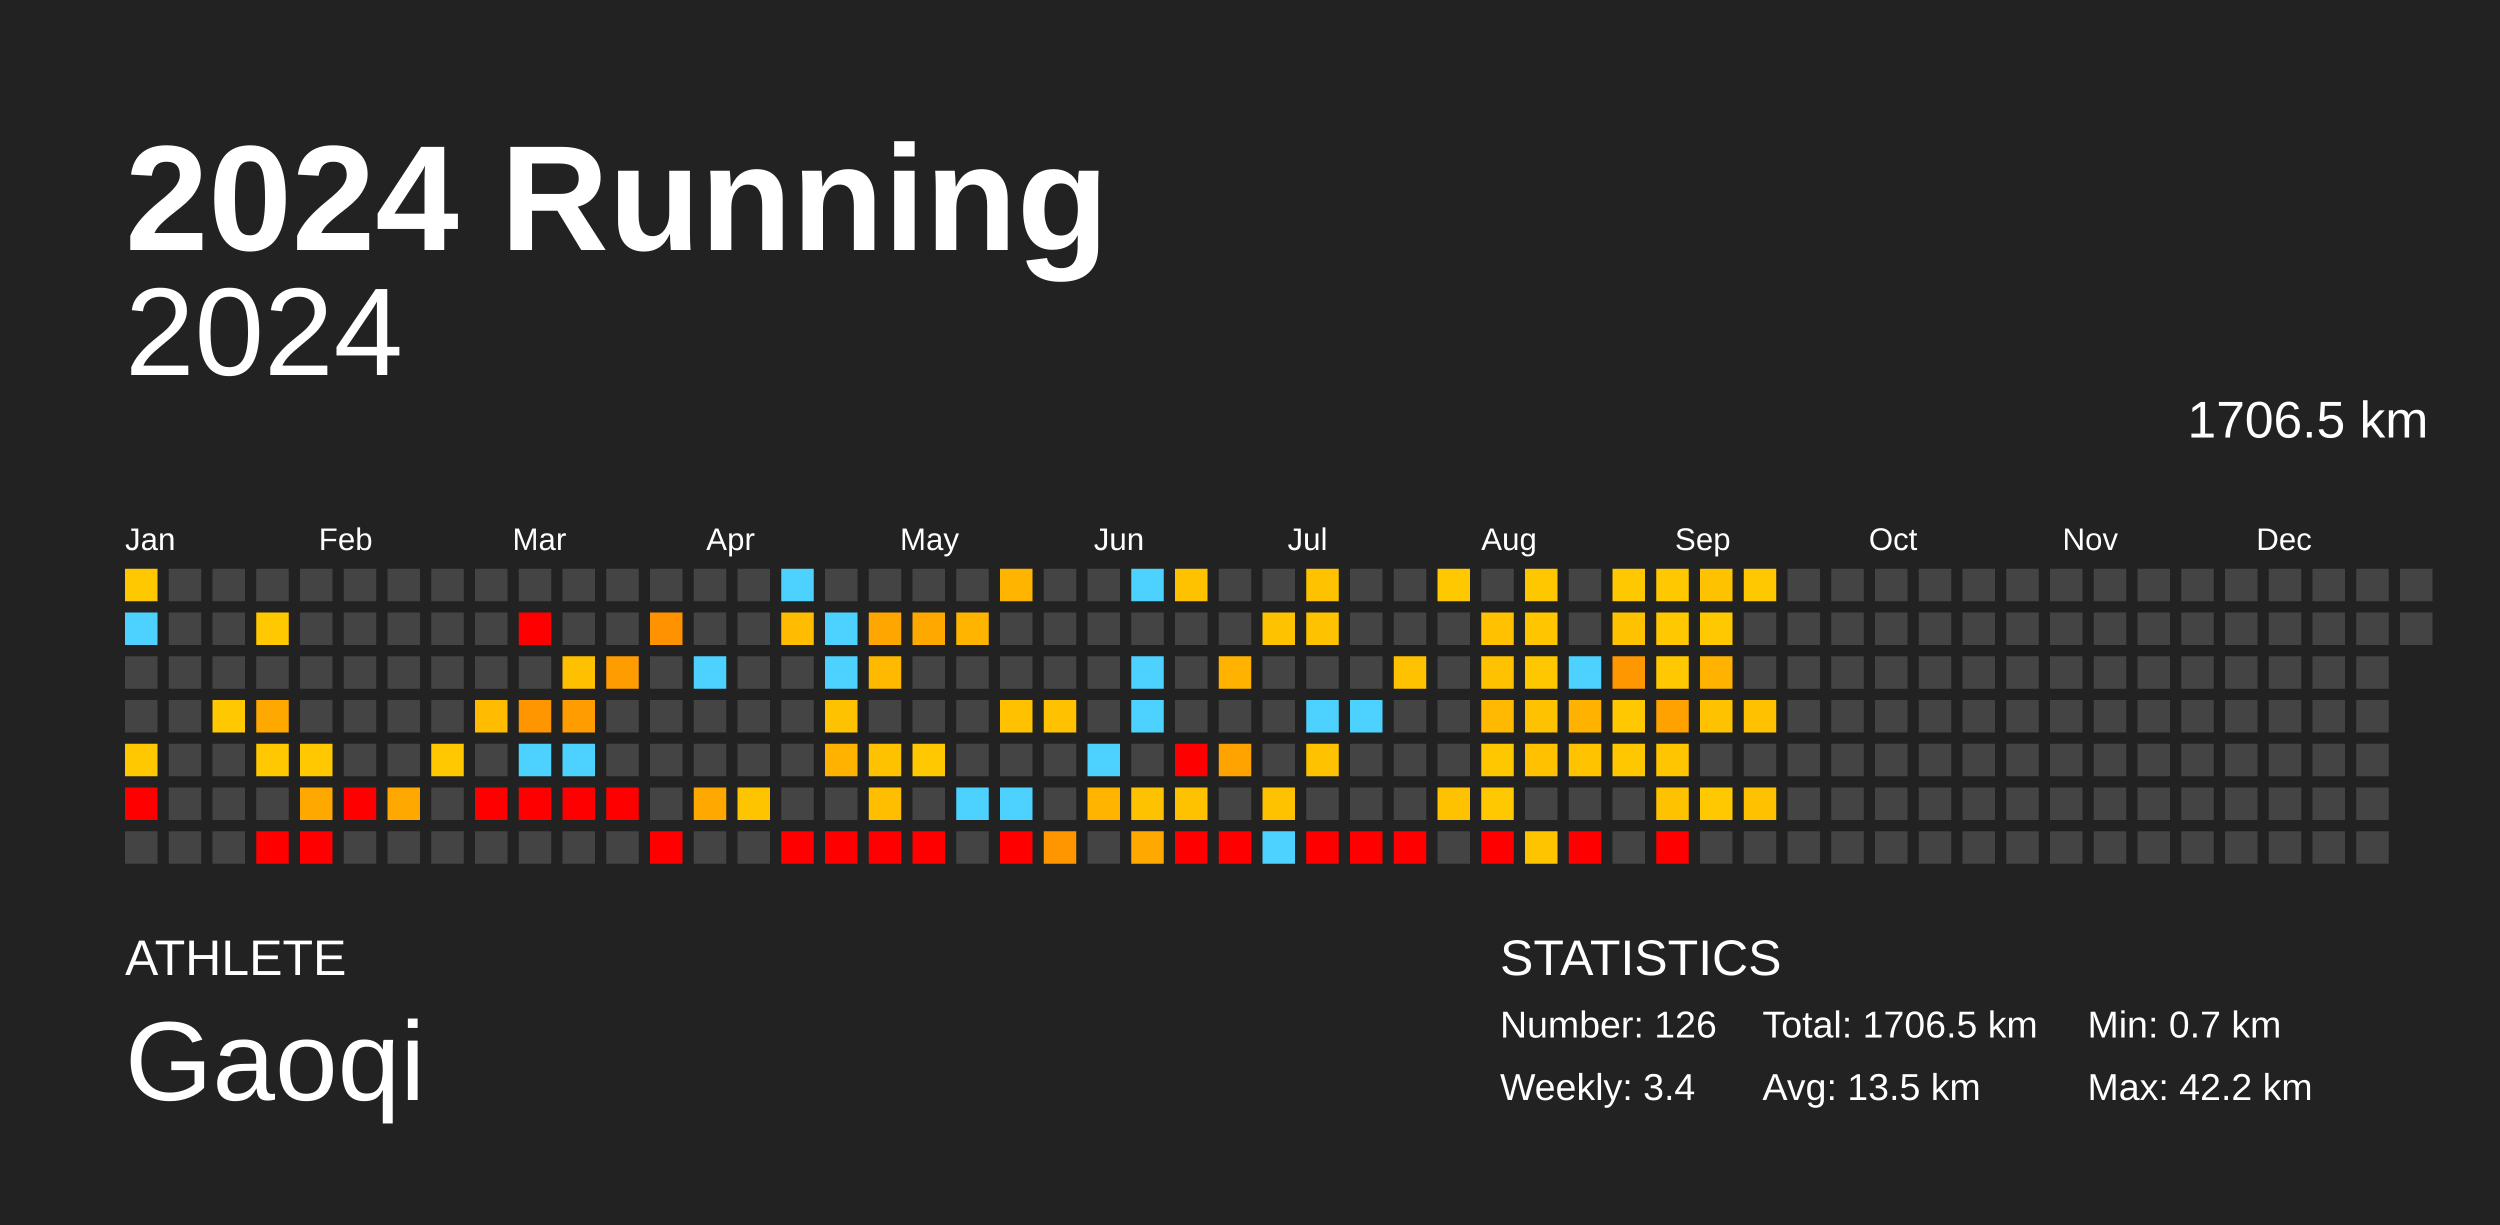
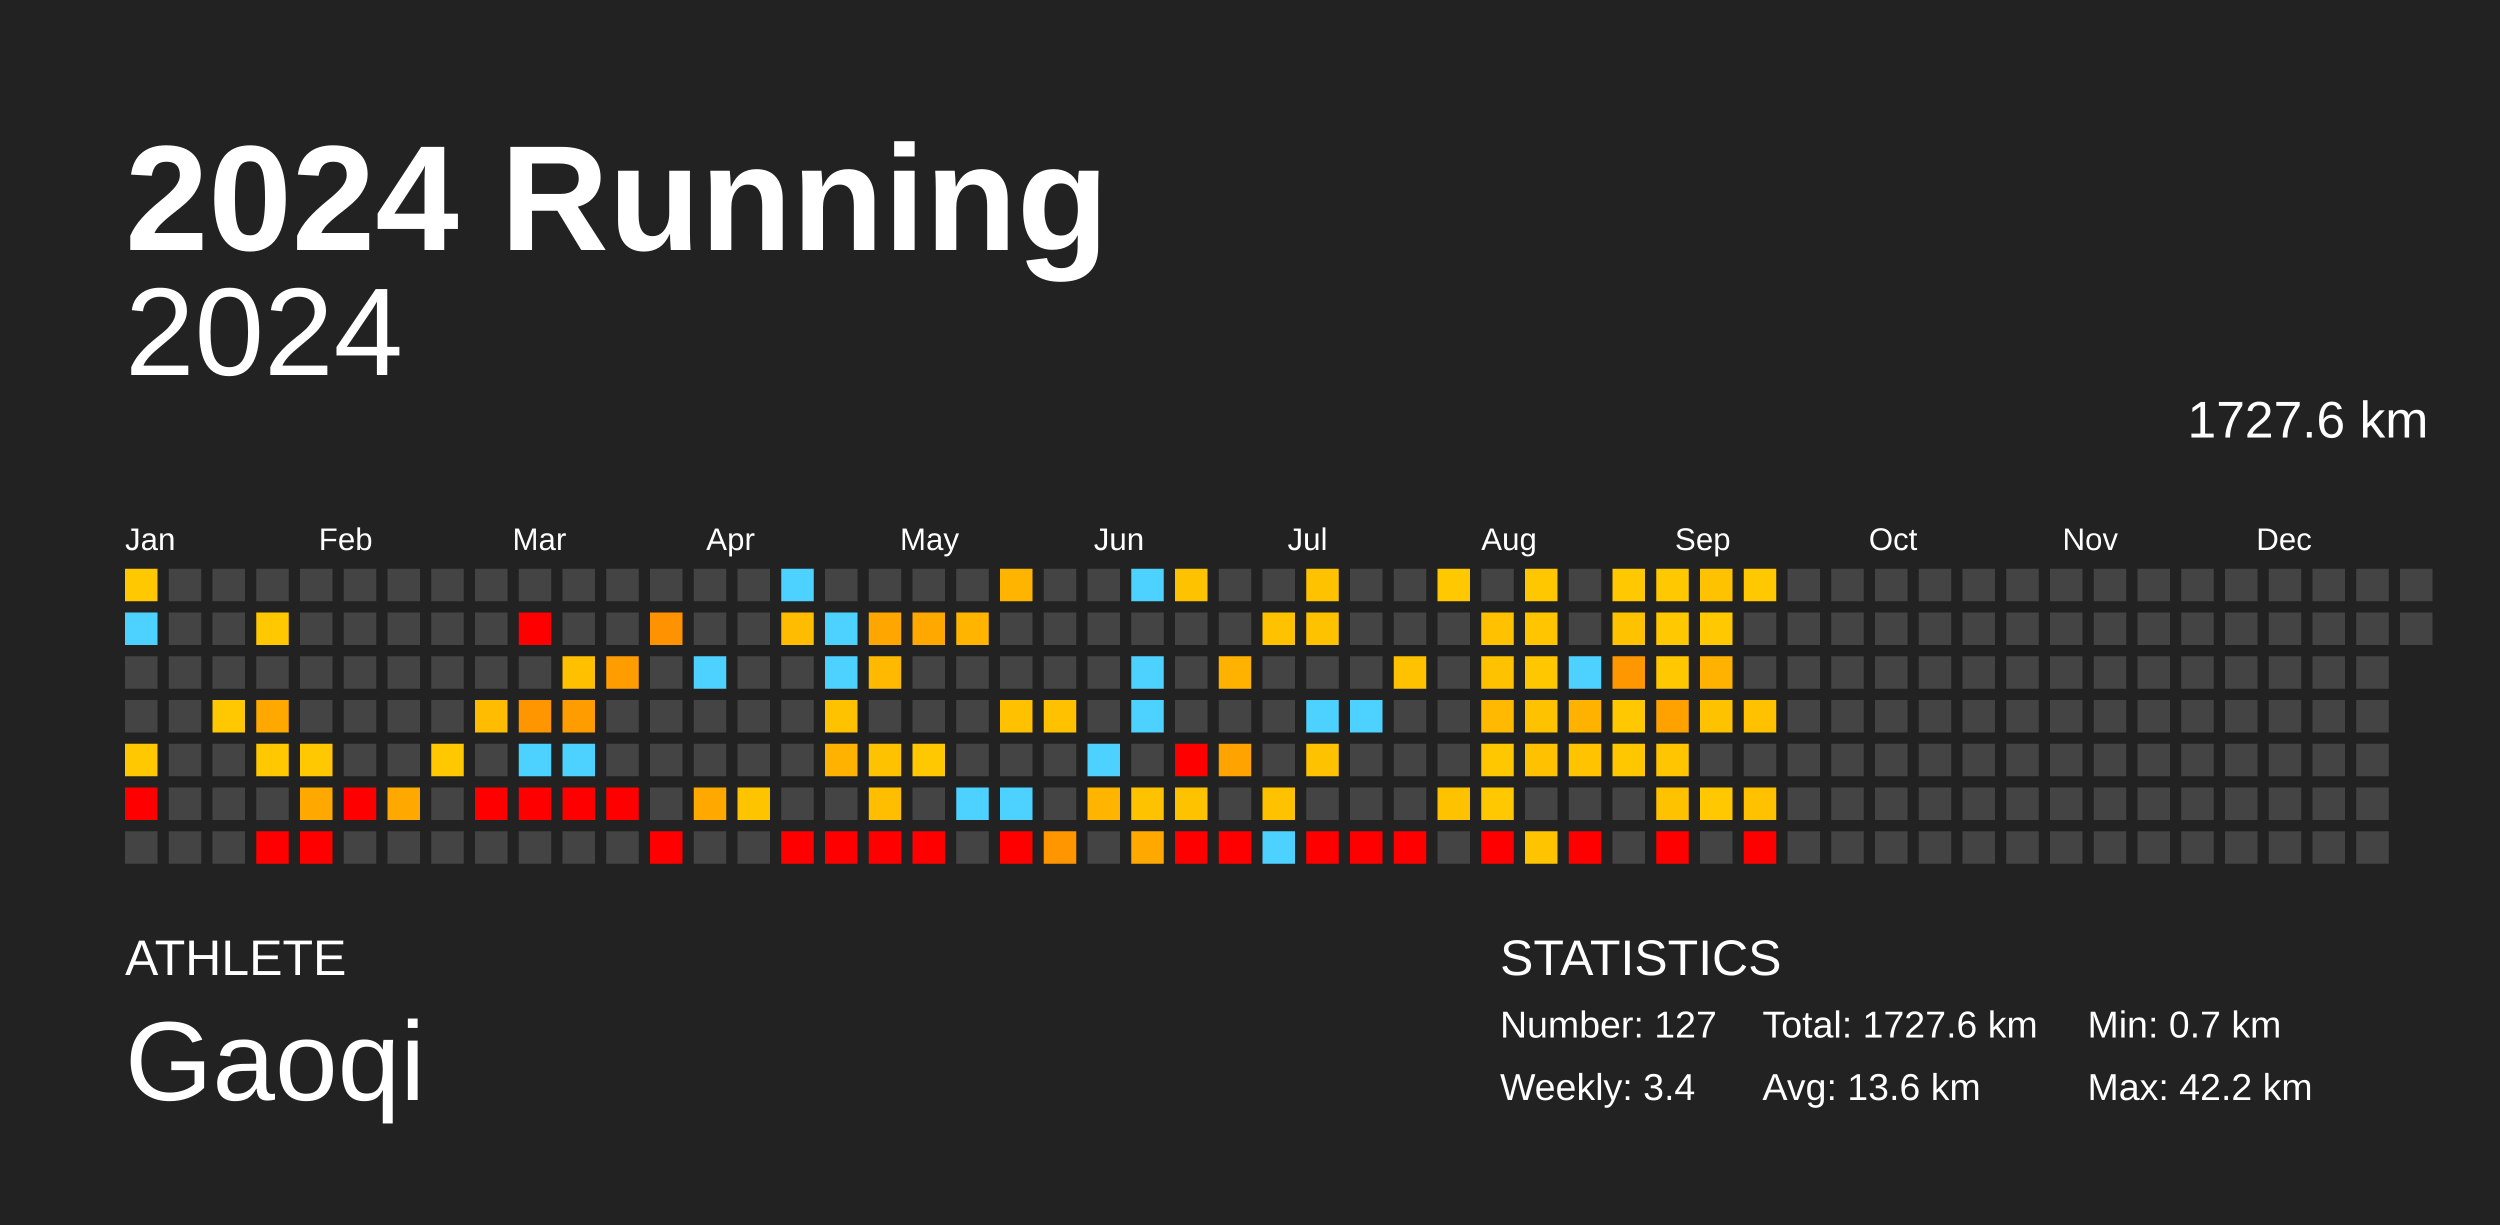
<svg xmlns="http://www.w3.org/2000/svg" baseProfile="full" height="98mm" version="1.1" viewBox="0,0,200,98" width="200mm">
  <defs />
  <rect fill="#222222" height="98" width="200" x="0" y="0" />
  <text fill="#FFFFFF" style="font-size:12px; font-family:Arial; font-weight:bold;" x="10" y="20">2024 Running</text>
  <text fill="#FFFFFF" style="font-size:4px; font-family:Arial" x="10" y="78">ATHLETE</text>
  <text fill="#FFFFFF" style="font-size:9px; font-family:Arial" x="10" y="88">Gaoqi</text>
  <text fill="#FFFFFF" style="font-size:4px; font-family:Arial" x="120" y="78">STATISTICS</text>
-   <text fill="#FFFFFF" style="font-size:3px; font-family:Arial" x="120" y="83">Number: 126</text>
+   <text fill="#FFFFFF" style="font-size:3px; font-family:Arial" x="120" y="83">Number: 127</text>
  <text fill="#FFFFFF" style="font-size:3px; font-family:Arial" x="120" y="88">Weekly: 3.4</text>
-   <text fill="#FFFFFF" style="font-size:3px; font-family:Arial" x="141" y="83">Total: 1706.5 km</text>
-   <text fill="#FFFFFF" style="font-size:3px; font-family:Arial" x="141" y="88">Avg: 13.5 km</text>
+   <text fill="#FFFFFF" style="font-size:3px; font-family:Arial" x="141" y="83">Total: 1727.6 km</text>
+   <text fill="#FFFFFF" style="font-size:3px; font-family:Arial" x="141" y="88">Avg: 13.6 km</text>
  <text fill="#FFFFFF" style="font-size:3px; font-family:Arial" x="167" y="83">Min: 0.7 km</text>
  <text fill="#FFFFFF" style="font-size:3px; font-family:Arial" x="167" y="88">Max: 42.2 km</text>
  <text alignment-baseline="hanging" fill="#FFFFFF" style="font-size:10.0px; font-family:Arial;" x="10" y="30">2024</text>
-   <text alignment-baseline="hanging" fill="#FFFFFF" style="font-size:4.125px; font-family:Arial;" x="175" y="35">1706.5 km</text>
+   <text alignment-baseline="hanging" fill="#FFFFFF" style="font-size:4.125px; font-family:Arial;" x="175" y="35">1727.6 km</text>
  <text fill="#FFFFFF" style="font-size:2.5px; font-family:Arial" x="10.0" y="44">Jan</text>
  <text fill="#FFFFFF" style="font-size:2.5px; font-family:Arial" x="25.5" y="44">Feb</text>
  <text fill="#FFFFFF" style="font-size:2.5px; font-family:Arial" x="41.0" y="44">Mar</text>
  <text fill="#FFFFFF" style="font-size:2.5px; font-family:Arial" x="56.5" y="44">Apr</text>
  <text fill="#FFFFFF" style="font-size:2.5px; font-family:Arial" x="72.0" y="44">May</text>
  <text fill="#FFFFFF" style="font-size:2.5px; font-family:Arial" x="87.5" y="44">Jun</text>
  <text fill="#FFFFFF" style="font-size:2.5px; font-family:Arial" x="103.0" y="44">Jul</text>
  <text fill="#FFFFFF" style="font-size:2.5px; font-family:Arial" x="118.5" y="44">Aug</text>
  <text fill="#FFFFFF" style="font-size:2.5px; font-family:Arial" x="134.0" y="44">Sep</text>
  <text fill="#FFFFFF" style="font-size:2.5px; font-family:Arial" x="149.5" y="44">Oct</text>
  <text fill="#FFFFFF" style="font-size:2.5px; font-family:Arial" x="165.0" y="44">Nov</text>
  <text fill="#FFFFFF" style="font-size:2.5px; font-family:Arial" x="180.5" y="44">Dec</text>
  <rect fill="#ffc800" height="2.6" width="2.6" x="10.0" y="45.5" />
  <rect fill="#4dd2ff" height="2.6" width="2.6" x="10.0" y="49.0" />
  <rect fill="#444444" height="2.6" width="2.6" x="10.0" y="52.5" />
  <rect fill="#444444" height="2.6" width="2.6" x="10.0" y="56.0" />
  <rect fill="#ffc800" height="2.6" width="2.6" x="10.0" y="59.5" />
  <rect fill="red" height="2.6" width="2.6" x="10.0" y="63.0" />
  <rect fill="#444444" height="2.6" width="2.6" x="10.0" y="66.5" />
  <rect fill="#444444" height="2.6" width="2.6" x="13.5" y="45.5" />
  <rect fill="#444444" height="2.6" width="2.6" x="13.5" y="49.0" />
  <rect fill="#444444" height="2.6" width="2.6" x="13.5" y="52.5" />
  <rect fill="#444444" height="2.6" width="2.6" x="13.5" y="56.0" />
  <rect fill="#444444" height="2.6" width="2.6" x="13.5" y="59.5" />
  <rect fill="#444444" height="2.6" width="2.6" x="13.5" y="63.0" />
  <rect fill="#444444" height="2.6" width="2.6" x="13.5" y="66.5" />
  <rect fill="#444444" height="2.6" width="2.6" x="17.0" y="45.5" />
  <rect fill="#444444" height="2.6" width="2.6" x="17.0" y="49.0" />
  <rect fill="#444444" height="2.6" width="2.6" x="17.0" y="52.5" />
  <rect fill="#ffc800" height="2.6" width="2.6" x="17.0" y="56.0" />
  <rect fill="#444444" height="2.6" width="2.6" x="17.0" y="59.5" />
  <rect fill="#444444" height="2.6" width="2.6" x="17.0" y="63.0" />
  <rect fill="#444444" height="2.6" width="2.6" x="17.0" y="66.5" />
  <rect fill="#444444" height="2.6" width="2.6" x="20.5" y="45.5" />
  <rect fill="#ffc800" height="2.6" width="2.6" x="20.5" y="49.0" />
  <rect fill="#444444" height="2.6" width="2.6" x="20.5" y="52.5" />
  <rect fill="#ffa900" height="2.6" width="2.6" x="20.5" y="56.0" />
  <rect fill="#ffc800" height="2.6" width="2.6" x="20.5" y="59.5" />
  <rect fill="#444444" height="2.6" width="2.6" x="20.5" y="63.0" />
  <rect fill="red" height="2.6" width="2.6" x="20.5" y="66.5" />
  <rect fill="#444444" height="2.6" width="2.6" x="24.0" y="45.5" />
  <rect fill="#444444" height="2.6" width="2.6" x="24.0" y="49.0" />
  <rect fill="#444444" height="2.6" width="2.6" x="24.0" y="52.5" />
  <rect fill="#444444" height="2.6" width="2.6" x="24.0" y="56.0" />
  <rect fill="#ffc800" height="2.6" width="2.6" x="24.0" y="59.5" />
  <rect fill="#ffa900" height="2.6" width="2.6" x="24.0" y="63.0" />
  <rect fill="red" height="2.6" width="2.6" x="24.0" y="66.5" />
  <rect fill="#444444" height="2.6" width="2.6" x="27.5" y="45.5" />
  <rect fill="#444444" height="2.6" width="2.6" x="27.5" y="49.0" />
  <rect fill="#444444" height="2.6" width="2.6" x="27.5" y="52.5" />
  <rect fill="#444444" height="2.6" width="2.6" x="27.5" y="56.0" />
  <rect fill="#444444" height="2.6" width="2.6" x="27.5" y="59.5" />
  <rect fill="red" height="2.6" width="2.6" x="27.5" y="63.0" />
  <rect fill="#444444" height="2.6" width="2.6" x="27.5" y="66.5" />
  <rect fill="#444444" height="2.6" width="2.6" x="31.0" y="45.5" />
  <rect fill="#444444" height="2.6" width="2.6" x="31.0" y="49.0" />
  <rect fill="#444444" height="2.6" width="2.6" x="31.0" y="52.5" />
  <rect fill="#444444" height="2.6" width="2.6" x="31.0" y="56.0" />
  <rect fill="#444444" height="2.6" width="2.6" x="31.0" y="59.5" />
  <rect fill="#ffa900" height="2.6" width="2.6" x="31.0" y="63.0" />
  <rect fill="#444444" height="2.6" width="2.6" x="31.0" y="66.5" />
  <rect fill="#444444" height="2.6" width="2.6" x="34.5" y="45.5" />
  <rect fill="#444444" height="2.6" width="2.6" x="34.5" y="49.0" />
  <rect fill="#444444" height="2.6" width="2.6" x="34.5" y="52.5" />
  <rect fill="#444444" height="2.6" width="2.6" x="34.5" y="56.0" />
  <rect fill="#ffc800" height="2.6" width="2.6" x="34.5" y="59.5" />
  <rect fill="#444444" height="2.6" width="2.6" x="34.5" y="63.0" />
  <rect fill="#444444" height="2.6" width="2.6" x="34.5" y="66.5" />
  <rect fill="#444444" height="2.6" width="2.6" x="38.0" y="45.5" />
  <rect fill="#444444" height="2.6" width="2.6" x="38.0" y="49.0" />
  <rect fill="#444444" height="2.6" width="2.6" x="38.0" y="52.5" />
  <rect fill="#ffbc00" height="2.6" width="2.6" x="38.0" y="56.0" />
  <rect fill="#444444" height="2.6" width="2.6" x="38.0" y="59.5" />
  <rect fill="red" height="2.6" width="2.6" x="38.0" y="63.0" />
  <rect fill="#444444" height="2.6" width="2.6" x="38.0" y="66.5" />
  <rect fill="#444444" height="2.6" width="2.6" x="41.5" y="45.5" />
  <rect fill="red" height="2.6" width="2.6" x="41.5" y="49.0" />
  <rect fill="#444444" height="2.6" width="2.6" x="41.5" y="52.5" />
  <rect fill="#ff9600" height="2.6" width="2.6" x="41.5" y="56.0" />
  <rect fill="#4dd2ff" height="2.6" width="2.6" x="41.5" y="59.5" />
  <rect fill="red" height="2.6" width="2.6" x="41.5" y="63.0" />
  <rect fill="#444444" height="2.6" width="2.6" x="41.5" y="66.5" />
  <rect fill="#444444" height="2.6" width="2.6" x="45.0" y="45.5" />
  <rect fill="#444444" height="2.6" width="2.6" x="45.0" y="49.0" />
  <rect fill="#ffc000" height="2.6" width="2.6" x="45.0" y="52.5" />
  <rect fill="#ff9d00" height="2.6" width="2.6" x="45.0" y="56.0" />
  <rect fill="#4dd2ff" height="2.6" width="2.6" x="45.0" y="59.5" />
  <rect fill="red" height="2.6" width="2.6" x="45.0" y="63.0" />
  <rect fill="#444444" height="2.6" width="2.6" x="45.0" y="66.5" />
  <rect fill="#444444" height="2.6" width="2.6" x="48.5" y="45.5" />
  <rect fill="#444444" height="2.6" width="2.6" x="48.5" y="49.0" />
  <rect fill="#ff9d00" height="2.6" width="2.6" x="48.5" y="52.5" />
  <rect fill="#444444" height="2.6" width="2.6" x="48.5" y="56.0" />
  <rect fill="#444444" height="2.6" width="2.6" x="48.5" y="59.5" />
  <rect fill="red" height="2.6" width="2.6" x="48.5" y="63.0" />
  <rect fill="#444444" height="2.6" width="2.6" x="48.5" y="66.5" />
  <rect fill="#444444" height="2.6" width="2.6" x="52.0" y="45.5" />
  <rect fill="#ff9200" height="2.6" width="2.6" x="52.0" y="49.0" />
  <rect fill="#444444" height="2.6" width="2.6" x="52.0" y="52.5" />
  <rect fill="#444444" height="2.6" width="2.6" x="52.0" y="56.0" />
  <rect fill="#444444" height="2.6" width="2.6" x="52.0" y="59.5" />
  <rect fill="#444444" height="2.6" width="2.6" x="52.0" y="63.0" />
  <rect fill="red" height="2.6" width="2.6" x="52.0" y="66.5" />
  <rect fill="#444444" height="2.6" width="2.6" x="55.5" y="45.5" />
  <rect fill="#444444" height="2.6" width="2.6" x="55.5" y="49.0" />
  <rect fill="#4dd2ff" height="2.6" width="2.6" x="55.5" y="52.5" />
  <rect fill="#444444" height="2.6" width="2.6" x="55.5" y="56.0" />
  <rect fill="#444444" height="2.6" width="2.6" x="55.5" y="59.5" />
  <rect fill="#ffa900" height="2.6" width="2.6" x="55.5" y="63.0" />
  <rect fill="#444444" height="2.6" width="2.6" x="55.5" y="66.5" />
  <rect fill="#444444" height="2.6" width="2.6" x="59.0" y="45.5" />
  <rect fill="#444444" height="2.6" width="2.6" x="59.0" y="49.0" />
  <rect fill="#444444" height="2.6" width="2.6" x="59.0" y="52.5" />
  <rect fill="#444444" height="2.6" width="2.6" x="59.0" y="56.0" />
  <rect fill="#444444" height="2.6" width="2.6" x="59.0" y="59.5" />
  <rect fill="#ffc400" height="2.6" width="2.6" x="59.0" y="63.0" />
  <rect fill="#444444" height="2.6" width="2.6" x="59.0" y="66.5" />
  <rect fill="#4dd2ff" height="2.6" width="2.6" x="62.5" y="45.5" />
  <rect fill="#ffbc00" height="2.6" width="2.6" x="62.5" y="49.0" />
  <rect fill="#444444" height="2.6" width="2.6" x="62.5" y="52.5" />
  <rect fill="#444444" height="2.6" width="2.6" x="62.5" y="56.0" />
  <rect fill="#444444" height="2.6" width="2.6" x="62.5" y="59.5" />
  <rect fill="#444444" height="2.6" width="2.6" x="62.5" y="63.0" />
  <rect fill="red" height="2.6" width="2.6" x="62.5" y="66.5" />
  <rect fill="#444444" height="2.6" width="2.6" x="66.0" y="45.5" />
  <rect fill="#4dd2ff" height="2.6" width="2.6" x="66.0" y="49.0" />
  <rect fill="#4dd2ff" height="2.6" width="2.6" x="66.0" y="52.5" />
  <rect fill="#ffc200" height="2.6" width="2.6" x="66.0" y="56.0" />
  <rect fill="#ffb300" height="2.6" width="2.6" x="66.0" y="59.5" />
  <rect fill="#444444" height="2.6" width="2.6" x="66.0" y="63.0" />
  <rect fill="red" height="2.6" width="2.6" x="66.0" y="66.5" />
  <rect fill="#444444" height="2.6" width="2.6" x="69.5" y="45.5" />
  <rect fill="#ffa600" height="2.6" width="2.6" x="69.5" y="49.0" />
  <rect fill="#ffba00" height="2.6" width="2.6" x="69.5" y="52.5" />
  <rect fill="#444444" height="2.6" width="2.6" x="69.5" y="56.0" />
  <rect fill="#ffc200" height="2.6" width="2.6" x="69.5" y="59.5" />
  <rect fill="#ffbe00" height="2.6" width="2.6" x="69.5" y="63.0" />
  <rect fill="red" height="2.6" width="2.6" x="69.5" y="66.5" />
  <rect fill="#444444" height="2.6" width="2.6" x="73.0" y="45.5" />
  <rect fill="#ffa900" height="2.6" width="2.6" x="73.0" y="49.0" />
  <rect fill="#444444" height="2.6" width="2.6" x="73.0" y="52.5" />
  <rect fill="#444444" height="2.6" width="2.6" x="73.0" y="56.0" />
  <rect fill="#ffc800" height="2.6" width="2.6" x="73.0" y="59.5" />
  <rect fill="#444444" height="2.6" width="2.6" x="73.0" y="63.0" />
  <rect fill="red" height="2.6" width="2.6" x="73.0" y="66.5" />
  <rect fill="#444444" height="2.6" width="2.6" x="76.5" y="45.5" />
  <rect fill="#ffb500" height="2.6" width="2.6" x="76.5" y="49.0" />
  <rect fill="#444444" height="2.6" width="2.6" x="76.5" y="52.5" />
  <rect fill="#444444" height="2.6" width="2.6" x="76.5" y="56.0" />
  <rect fill="#444444" height="2.6" width="2.6" x="76.5" y="59.5" />
  <rect fill="#4dd2ff" height="2.6" width="2.6" x="76.5" y="63.0" />
  <rect fill="#444444" height="2.6" width="2.6" x="76.5" y="66.5" />
  <rect fill="#ffb500" height="2.6" width="2.6" x="80.0" y="45.5" />
  <rect fill="#444444" height="2.6" width="2.6" x="80.0" y="49.0" />
  <rect fill="#444444" height="2.6" width="2.6" x="80.0" y="52.5" />
  <rect fill="#ffc100" height="2.6" width="2.6" x="80.0" y="56.0" />
  <rect fill="#444444" height="2.6" width="2.6" x="80.0" y="59.5" />
  <rect fill="#4dd2ff" height="2.6" width="2.6" x="80.0" y="63.0" />
  <rect fill="red" height="2.6" width="2.6" x="80.0" y="66.5" />
  <rect fill="#444444" height="2.6" width="2.6" x="83.5" y="45.5" />
  <rect fill="#444444" height="2.6" width="2.6" x="83.5" y="49.0" />
  <rect fill="#444444" height="2.6" width="2.6" x="83.5" y="52.5" />
  <rect fill="#ffc100" height="2.6" width="2.6" x="83.5" y="56.0" />
  <rect fill="#444444" height="2.6" width="2.6" x="83.5" y="59.5" />
  <rect fill="#444444" height="2.6" width="2.6" x="83.5" y="63.0" />
  <rect fill="#ff9600" height="2.6" width="2.6" x="83.5" y="66.5" />
  <rect fill="#444444" height="2.6" width="2.6" x="87.0" y="45.5" />
  <rect fill="#444444" height="2.6" width="2.6" x="87.0" y="49.0" />
  <rect fill="#444444" height="2.6" width="2.6" x="87.0" y="52.5" />
  <rect fill="#444444" height="2.6" width="2.6" x="87.0" y="56.0" />
  <rect fill="#4dd2ff" height="2.6" width="2.6" x="87.0" y="59.5" />
  <rect fill="#ffb400" height="2.6" width="2.6" x="87.0" y="63.0" />
  <rect fill="#444444" height="2.6" width="2.6" x="87.0" y="66.5" />
  <rect fill="#4dd2ff" height="2.6" width="2.6" x="90.5" y="45.5" />
  <rect fill="#444444" height="2.6" width="2.6" x="90.5" y="49.0" />
  <rect fill="#4dd2ff" height="2.6" width="2.6" x="90.5" y="52.5" />
  <rect fill="#4dd2ff" height="2.6" width="2.6" x="90.5" y="56.0" />
  <rect fill="#444444" height="2.6" width="2.6" x="90.5" y="59.5" />
  <rect fill="#ffc200" height="2.6" width="2.6" x="90.5" y="63.0" />
  <rect fill="#ffa900" height="2.6" width="2.6" x="90.5" y="66.5" />
  <rect fill="#ffc200" height="2.6" width="2.6" x="94.0" y="45.5" />
  <rect fill="#444444" height="2.6" width="2.6" x="94.0" y="49.0" />
  <rect fill="#444444" height="2.6" width="2.6" x="94.0" y="52.5" />
  <rect fill="#444444" height="2.6" width="2.6" x="94.0" y="56.0" />
  <rect fill="red" height="2.6" width="2.6" x="94.0" y="59.5" />
  <rect fill="#ffc200" height="2.6" width="2.6" x="94.0" y="63.0" />
  <rect fill="red" height="2.6" width="2.6" x="94.0" y="66.5" />
  <rect fill="#444444" height="2.6" width="2.6" x="97.5" y="45.5" />
  <rect fill="#444444" height="2.6" width="2.6" x="97.5" y="49.0" />
  <rect fill="#ffb300" height="2.6" width="2.6" x="97.5" y="52.5" />
  <rect fill="#444444" height="2.6" width="2.6" x="97.5" y="56.0" />
  <rect fill="#ffa300" height="2.6" width="2.6" x="97.5" y="59.5" />
  <rect fill="#444444" height="2.6" width="2.6" x="97.5" y="63.0" />
  <rect fill="red" height="2.6" width="2.6" x="97.5" y="66.5" />
  <rect fill="#444444" height="2.6" width="2.6" x="101.0" y="45.5" />
  <rect fill="#ffc200" height="2.6" width="2.6" x="101.0" y="49.0" />
  <rect fill="#444444" height="2.6" width="2.6" x="101.0" y="52.5" />
  <rect fill="#444444" height="2.6" width="2.6" x="101.0" y="56.0" />
  <rect fill="#444444" height="2.6" width="2.6" x="101.0" y="59.5" />
  <rect fill="#ffc200" height="2.6" width="2.6" x="101.0" y="63.0" />
  <rect fill="#4dd2ff" height="2.6" width="2.6" x="101.0" y="66.5" />
  <rect fill="#ffc200" height="2.6" width="2.6" x="104.5" y="45.5" />
  <rect fill="#ffc200" height="2.6" width="2.6" x="104.5" y="49.0" />
  <rect fill="#444444" height="2.6" width="2.6" x="104.5" y="52.5" />
  <rect fill="#4dd2ff" height="2.6" width="2.6" x="104.5" y="56.0" />
  <rect fill="#ffc200" height="2.6" width="2.6" x="104.5" y="59.5" />
  <rect fill="#444444" height="2.6" width="2.6" x="104.5" y="63.0" />
  <rect fill="red" height="2.6" width="2.6" x="104.5" y="66.5" />
  <rect fill="#444444" height="2.6" width="2.6" x="108.0" y="45.5" />
  <rect fill="#444444" height="2.6" width="2.6" x="108.0" y="49.0" />
  <rect fill="#444444" height="2.6" width="2.6" x="108.0" y="52.5" />
  <rect fill="#4dd2ff" height="2.6" width="2.6" x="108.0" y="56.0" />
  <rect fill="#444444" height="2.6" width="2.6" x="108.0" y="59.5" />
  <rect fill="#444444" height="2.6" width="2.6" x="108.0" y="63.0" />
  <rect fill="red" height="2.6" width="2.6" x="108.0" y="66.5" />
  <rect fill="#444444" height="2.6" width="2.6" x="111.5" y="45.5" />
  <rect fill="#444444" height="2.6" width="2.6" x="111.5" y="49.0" />
  <rect fill="#ffc200" height="2.6" width="2.6" x="111.5" y="52.5" />
  <rect fill="#444444" height="2.6" width="2.6" x="111.5" y="56.0" />
  <rect fill="#444444" height="2.6" width="2.6" x="111.5" y="59.5" />
  <rect fill="#444444" height="2.6" width="2.6" x="111.5" y="63.0" />
  <rect fill="red" height="2.6" width="2.6" x="111.5" y="66.5" />
  <rect fill="#ffc800" height="2.6" width="2.6" x="115.0" y="45.5" />
  <rect fill="#444444" height="2.6" width="2.6" x="115.0" y="49.0" />
  <rect fill="#444444" height="2.6" width="2.6" x="115.0" y="52.5" />
  <rect fill="#444444" height="2.6" width="2.6" x="115.0" y="56.0" />
  <rect fill="#444444" height="2.6" width="2.6" x="115.0" y="59.5" />
  <rect fill="#ffc200" height="2.6" width="2.6" x="115.0" y="63.0" />
  <rect fill="#444444" height="2.6" width="2.6" x="115.0" y="66.5" />
  <rect fill="#444444" height="2.6" width="2.6" x="118.5" y="45.5" />
  <rect fill="#ffc100" height="2.6" width="2.6" x="118.5" y="49.0" />
  <rect fill="#ffc200" height="2.6" width="2.6" x="118.5" y="52.5" />
  <rect fill="#ffb900" height="2.6" width="2.6" x="118.5" y="56.0" />
  <rect fill="#ffc700" height="2.6" width="2.6" x="118.5" y="59.5" />
  <rect fill="#ffc800" height="2.6" width="2.6" x="118.5" y="63.0" />
  <rect fill="red" height="2.6" width="2.6" x="118.5" y="66.5" />
  <rect fill="#ffc700" height="2.6" width="2.6" x="122.0" y="45.5" />
  <rect fill="#ffc600" height="2.6" width="2.6" x="122.0" y="49.0" />
  <rect fill="#ffc700" height="2.6" width="2.6" x="122.0" y="52.5" />
  <rect fill="#ffc200" height="2.6" width="2.6" x="122.0" y="56.0" />
  <rect fill="#ffc100" height="2.6" width="2.6" x="122.0" y="59.5" />
  <rect fill="#444444" height="2.6" width="2.6" x="122.0" y="63.0" />
  <rect fill="#ffc400" height="2.6" width="2.6" x="122.0" y="66.5" />
  <rect fill="#444444" height="2.6" width="2.6" x="125.5" y="45.5" />
  <rect fill="#444444" height="2.6" width="2.6" x="125.5" y="49.0" />
  <rect fill="#4dd2ff" height="2.6" width="2.6" x="125.5" y="52.5" />
  <rect fill="#ffb200" height="2.6" width="2.6" x="125.5" y="56.0" />
  <rect fill="#ffc300" height="2.6" width="2.6" x="125.5" y="59.5" />
  <rect fill="#444444" height="2.6" width="2.6" x="125.5" y="63.0" />
  <rect fill="red" height="2.6" width="2.6" x="125.5" y="66.5" />
  <rect fill="#ffc800" height="2.6" width="2.6" x="129.0" y="45.5" />
  <rect fill="#ffc200" height="2.6" width="2.6" x="129.0" y="49.0" />
  <rect fill="#ff9800" height="2.6" width="2.6" x="129.0" y="52.5" />
  <rect fill="#ffc800" height="2.6" width="2.6" x="129.0" y="56.0" />
  <rect fill="#ffc700" height="2.6" width="2.6" x="129.0" y="59.5" />
  <rect fill="#444444" height="2.6" width="2.6" x="129.0" y="63.0" />
  <rect fill="#444444" height="2.6" width="2.6" x="129.0" y="66.5" />
  <rect fill="#ffc800" height="2.6" width="2.6" x="132.5" y="45.5" />
  <rect fill="#ffc800" height="2.6" width="2.6" x="132.5" y="49.0" />
  <rect fill="#ffc800" height="2.6" width="2.6" x="132.5" y="52.5" />
  <rect fill="#ffa200" height="2.6" width="2.6" x="132.5" y="56.0" />
  <rect fill="#ffc500" height="2.6" width="2.6" x="132.5" y="59.5" />
  <rect fill="#ffc200" height="2.6" width="2.6" x="132.5" y="63.0" />
  <rect fill="red" height="2.6" width="2.6" x="132.5" y="66.5" />
  <rect fill="#ffc200" height="2.6" width="2.6" x="136.0" y="45.5" />
  <rect fill="#ffc800" height="2.6" width="2.6" x="136.0" y="49.0" />
  <rect fill="#ffb300" height="2.6" width="2.6" x="136.0" y="52.5" />
  <rect fill="#ffc200" height="2.6" width="2.6" x="136.0" y="56.0" />
  <rect fill="#444444" height="2.6" width="2.6" x="136.0" y="59.5" />
  <rect fill="#ffc800" height="2.6" width="2.6" x="136.0" y="63.0" />
  <rect fill="#444444" height="2.6" width="2.6" x="136.0" y="66.5" />
  <rect fill="#ffc800" height="2.6" width="2.6" x="139.5" y="45.5" />
  <rect fill="#444444" height="2.6" width="2.6" x="139.5" y="49.0" />
  <rect fill="#444444" height="2.6" width="2.6" x="139.5" y="52.5" />
  <rect fill="#ffc100" height="2.6" width="2.6" x="139.5" y="56.0" />
  <rect fill="#444444" height="2.6" width="2.6" x="139.5" y="59.5" />
  <rect fill="#ffc100" height="2.6" width="2.6" x="139.5" y="63.0" />
-   <rect fill="#444444" height="2.6" width="2.6" x="139.5" y="66.5" />
+   <rect fill="red" height="2.6" width="2.6" x="139.5" y="66.5" />
  <rect fill="#444444" height="2.6" width="2.6" x="143.0" y="45.5" />
  <rect fill="#444444" height="2.6" width="2.6" x="143.0" y="49.0" />
  <rect fill="#444444" height="2.6" width="2.6" x="143.0" y="52.5" />
  <rect fill="#444444" height="2.6" width="2.6" x="143.0" y="56.0" />
  <rect fill="#444444" height="2.6" width="2.6" x="143.0" y="59.5" />
  <rect fill="#444444" height="2.6" width="2.6" x="143.0" y="63.0" />
  <rect fill="#444444" height="2.6" width="2.6" x="143.0" y="66.5" />
  <rect fill="#444444" height="2.6" width="2.6" x="146.5" y="45.5" />
  <rect fill="#444444" height="2.6" width="2.6" x="146.5" y="49.0" />
  <rect fill="#444444" height="2.6" width="2.6" x="146.5" y="52.5" />
  <rect fill="#444444" height="2.6" width="2.6" x="146.5" y="56.0" />
  <rect fill="#444444" height="2.6" width="2.6" x="146.5" y="59.5" />
  <rect fill="#444444" height="2.6" width="2.6" x="146.5" y="63.0" />
  <rect fill="#444444" height="2.6" width="2.6" x="146.5" y="66.5" />
  <rect fill="#444444" height="2.6" width="2.6" x="150.0" y="45.5" />
  <rect fill="#444444" height="2.6" width="2.6" x="150.0" y="49.0" />
  <rect fill="#444444" height="2.6" width="2.6" x="150.0" y="52.5" />
  <rect fill="#444444" height="2.6" width="2.6" x="150.0" y="56.0" />
  <rect fill="#444444" height="2.6" width="2.6" x="150.0" y="59.5" />
  <rect fill="#444444" height="2.6" width="2.6" x="150.0" y="63.0" />
  <rect fill="#444444" height="2.6" width="2.6" x="150.0" y="66.5" />
  <rect fill="#444444" height="2.6" width="2.6" x="153.5" y="45.5" />
  <rect fill="#444444" height="2.6" width="2.6" x="153.5" y="49.0" />
  <rect fill="#444444" height="2.6" width="2.6" x="153.5" y="52.5" />
  <rect fill="#444444" height="2.6" width="2.6" x="153.5" y="56.0" />
  <rect fill="#444444" height="2.6" width="2.6" x="153.5" y="59.5" />
  <rect fill="#444444" height="2.6" width="2.6" x="153.5" y="63.0" />
  <rect fill="#444444" height="2.6" width="2.6" x="153.5" y="66.5" />
  <rect fill="#444444" height="2.6" width="2.6" x="157.0" y="45.5" />
  <rect fill="#444444" height="2.6" width="2.6" x="157.0" y="49.0" />
  <rect fill="#444444" height="2.6" width="2.6" x="157.0" y="52.5" />
  <rect fill="#444444" height="2.6" width="2.6" x="157.0" y="56.0" />
  <rect fill="#444444" height="2.6" width="2.6" x="157.0" y="59.5" />
  <rect fill="#444444" height="2.6" width="2.6" x="157.0" y="63.0" />
  <rect fill="#444444" height="2.6" width="2.6" x="157.0" y="66.5" />
  <rect fill="#444444" height="2.6" width="2.6" x="160.5" y="45.5" />
  <rect fill="#444444" height="2.6" width="2.6" x="160.5" y="49.0" />
  <rect fill="#444444" height="2.6" width="2.6" x="160.5" y="52.5" />
  <rect fill="#444444" height="2.6" width="2.6" x="160.5" y="56.0" />
  <rect fill="#444444" height="2.6" width="2.6" x="160.5" y="59.5" />
  <rect fill="#444444" height="2.6" width="2.6" x="160.5" y="63.0" />
  <rect fill="#444444" height="2.6" width="2.6" x="160.5" y="66.5" />
  <rect fill="#444444" height="2.6" width="2.6" x="164.0" y="45.5" />
  <rect fill="#444444" height="2.6" width="2.6" x="164.0" y="49.0" />
  <rect fill="#444444" height="2.6" width="2.6" x="164.0" y="52.5" />
  <rect fill="#444444" height="2.6" width="2.6" x="164.0" y="56.0" />
  <rect fill="#444444" height="2.6" width="2.6" x="164.0" y="59.5" />
  <rect fill="#444444" height="2.6" width="2.6" x="164.0" y="63.0" />
  <rect fill="#444444" height="2.6" width="2.6" x="164.0" y="66.5" />
  <rect fill="#444444" height="2.6" width="2.6" x="167.5" y="45.5" />
  <rect fill="#444444" height="2.6" width="2.6" x="167.5" y="49.0" />
  <rect fill="#444444" height="2.6" width="2.6" x="167.5" y="52.5" />
  <rect fill="#444444" height="2.6" width="2.6" x="167.5" y="56.0" />
  <rect fill="#444444" height="2.6" width="2.6" x="167.5" y="59.5" />
  <rect fill="#444444" height="2.6" width="2.6" x="167.5" y="63.0" />
  <rect fill="#444444" height="2.6" width="2.6" x="167.5" y="66.5" />
  <rect fill="#444444" height="2.6" width="2.6" x="171.0" y="45.5" />
  <rect fill="#444444" height="2.6" width="2.6" x="171.0" y="49.0" />
  <rect fill="#444444" height="2.6" width="2.6" x="171.0" y="52.5" />
  <rect fill="#444444" height="2.6" width="2.6" x="171.0" y="56.0" />
  <rect fill="#444444" height="2.6" width="2.6" x="171.0" y="59.5" />
  <rect fill="#444444" height="2.6" width="2.6" x="171.0" y="63.0" />
  <rect fill="#444444" height="2.6" width="2.6" x="171.0" y="66.5" />
  <rect fill="#444444" height="2.6" width="2.6" x="174.5" y="45.5" />
  <rect fill="#444444" height="2.6" width="2.6" x="174.5" y="49.0" />
  <rect fill="#444444" height="2.6" width="2.6" x="174.5" y="52.5" />
  <rect fill="#444444" height="2.6" width="2.6" x="174.5" y="56.0" />
  <rect fill="#444444" height="2.6" width="2.6" x="174.5" y="59.5" />
  <rect fill="#444444" height="2.6" width="2.6" x="174.5" y="63.0" />
  <rect fill="#444444" height="2.6" width="2.6" x="174.5" y="66.5" />
  <rect fill="#444444" height="2.6" width="2.6" x="178.0" y="45.5" />
  <rect fill="#444444" height="2.6" width="2.6" x="178.0" y="49.0" />
  <rect fill="#444444" height="2.6" width="2.6" x="178.0" y="52.5" />
  <rect fill="#444444" height="2.6" width="2.6" x="178.0" y="56.0" />
  <rect fill="#444444" height="2.6" width="2.6" x="178.0" y="59.5" />
  <rect fill="#444444" height="2.6" width="2.6" x="178.0" y="63.0" />
  <rect fill="#444444" height="2.6" width="2.6" x="178.0" y="66.5" />
  <rect fill="#444444" height="2.6" width="2.6" x="181.5" y="45.5" />
  <rect fill="#444444" height="2.6" width="2.6" x="181.5" y="49.0" />
  <rect fill="#444444" height="2.6" width="2.6" x="181.5" y="52.5" />
  <rect fill="#444444" height="2.6" width="2.6" x="181.5" y="56.0" />
  <rect fill="#444444" height="2.6" width="2.6" x="181.5" y="59.5" />
  <rect fill="#444444" height="2.6" width="2.6" x="181.5" y="63.0" />
  <rect fill="#444444" height="2.6" width="2.6" x="181.5" y="66.5" />
  <rect fill="#444444" height="2.6" width="2.6" x="185.0" y="45.5" />
  <rect fill="#444444" height="2.6" width="2.6" x="185.0" y="49.0" />
  <rect fill="#444444" height="2.6" width="2.6" x="185.0" y="52.5" />
  <rect fill="#444444" height="2.6" width="2.6" x="185.0" y="56.0" />
  <rect fill="#444444" height="2.6" width="2.6" x="185.0" y="59.5" />
  <rect fill="#444444" height="2.6" width="2.6" x="185.0" y="63.0" />
  <rect fill="#444444" height="2.6" width="2.6" x="185.0" y="66.5" />
  <rect fill="#444444" height="2.6" width="2.6" x="188.5" y="45.5" />
  <rect fill="#444444" height="2.6" width="2.6" x="188.5" y="49.0" />
  <rect fill="#444444" height="2.6" width="2.6" x="188.5" y="52.5" />
  <rect fill="#444444" height="2.6" width="2.6" x="188.5" y="56.0" />
  <rect fill="#444444" height="2.6" width="2.6" x="188.5" y="59.5" />
  <rect fill="#444444" height="2.6" width="2.6" x="188.5" y="63.0" />
  <rect fill="#444444" height="2.6" width="2.6" x="188.5" y="66.5" />
  <rect fill="#444444" height="2.6" width="2.6" x="192.0" y="45.5" />
  <rect fill="#444444" height="2.6" width="2.6" x="192.0" y="49.0" />
</svg>
